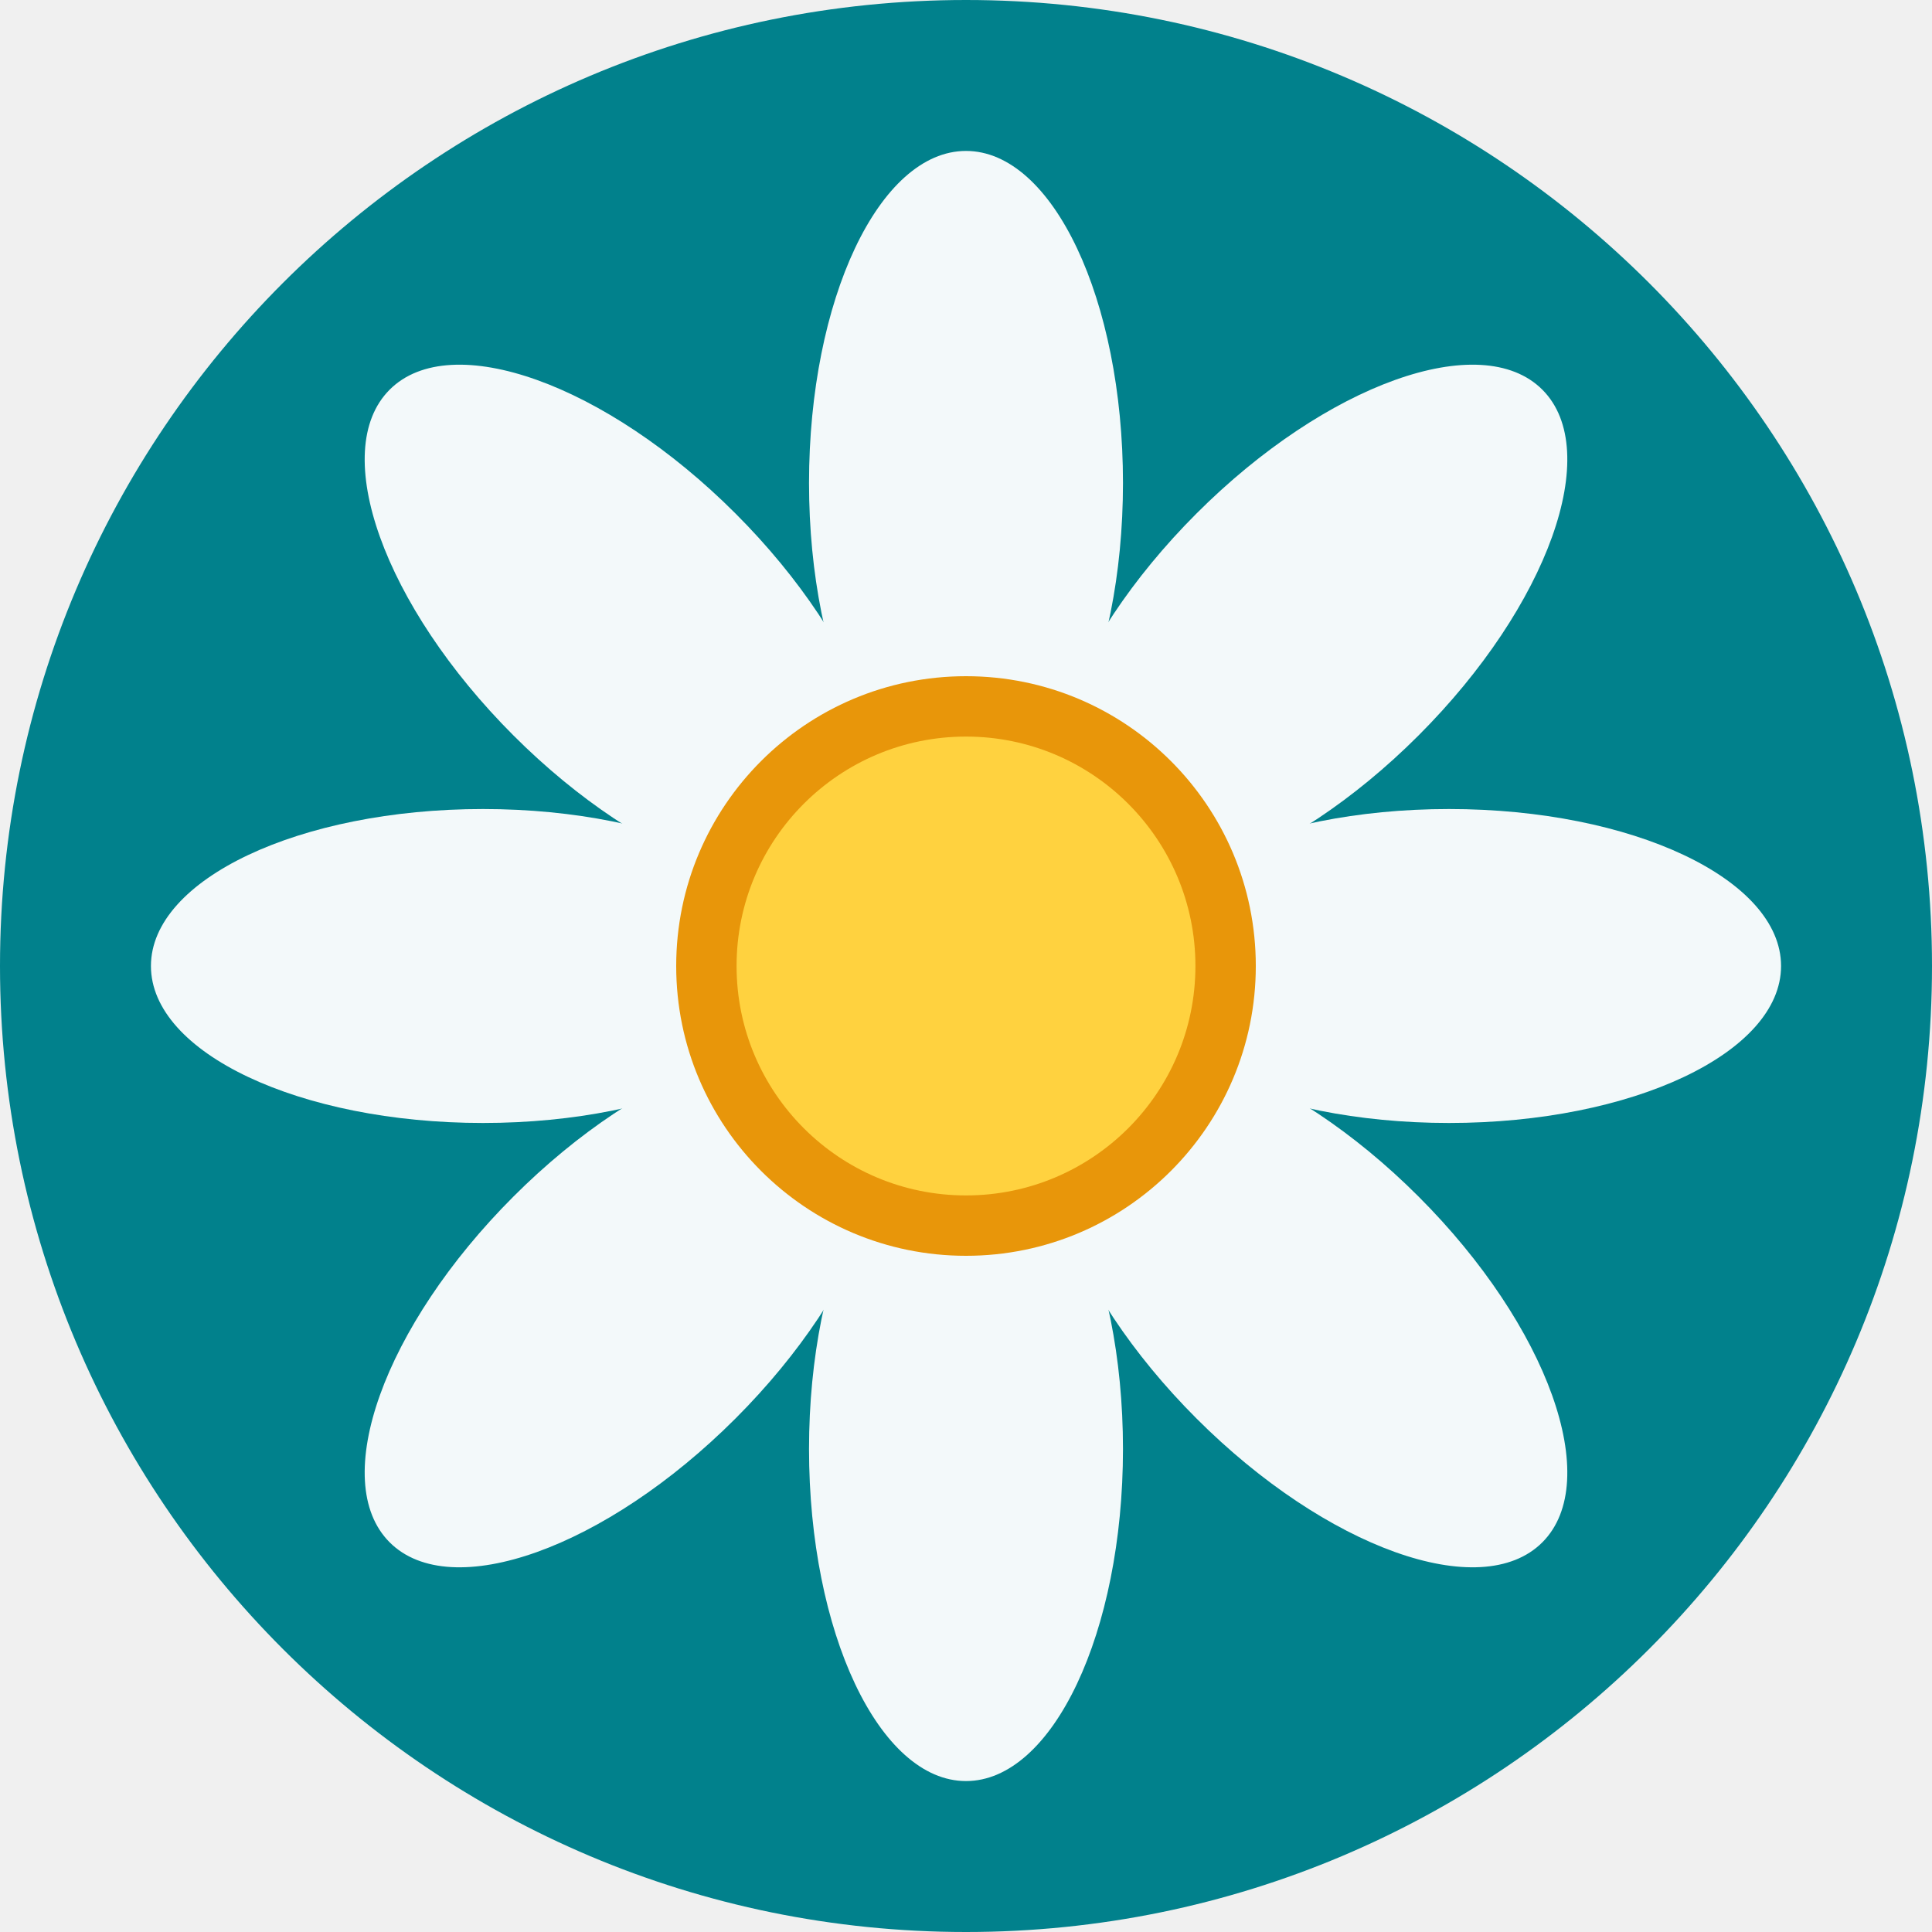
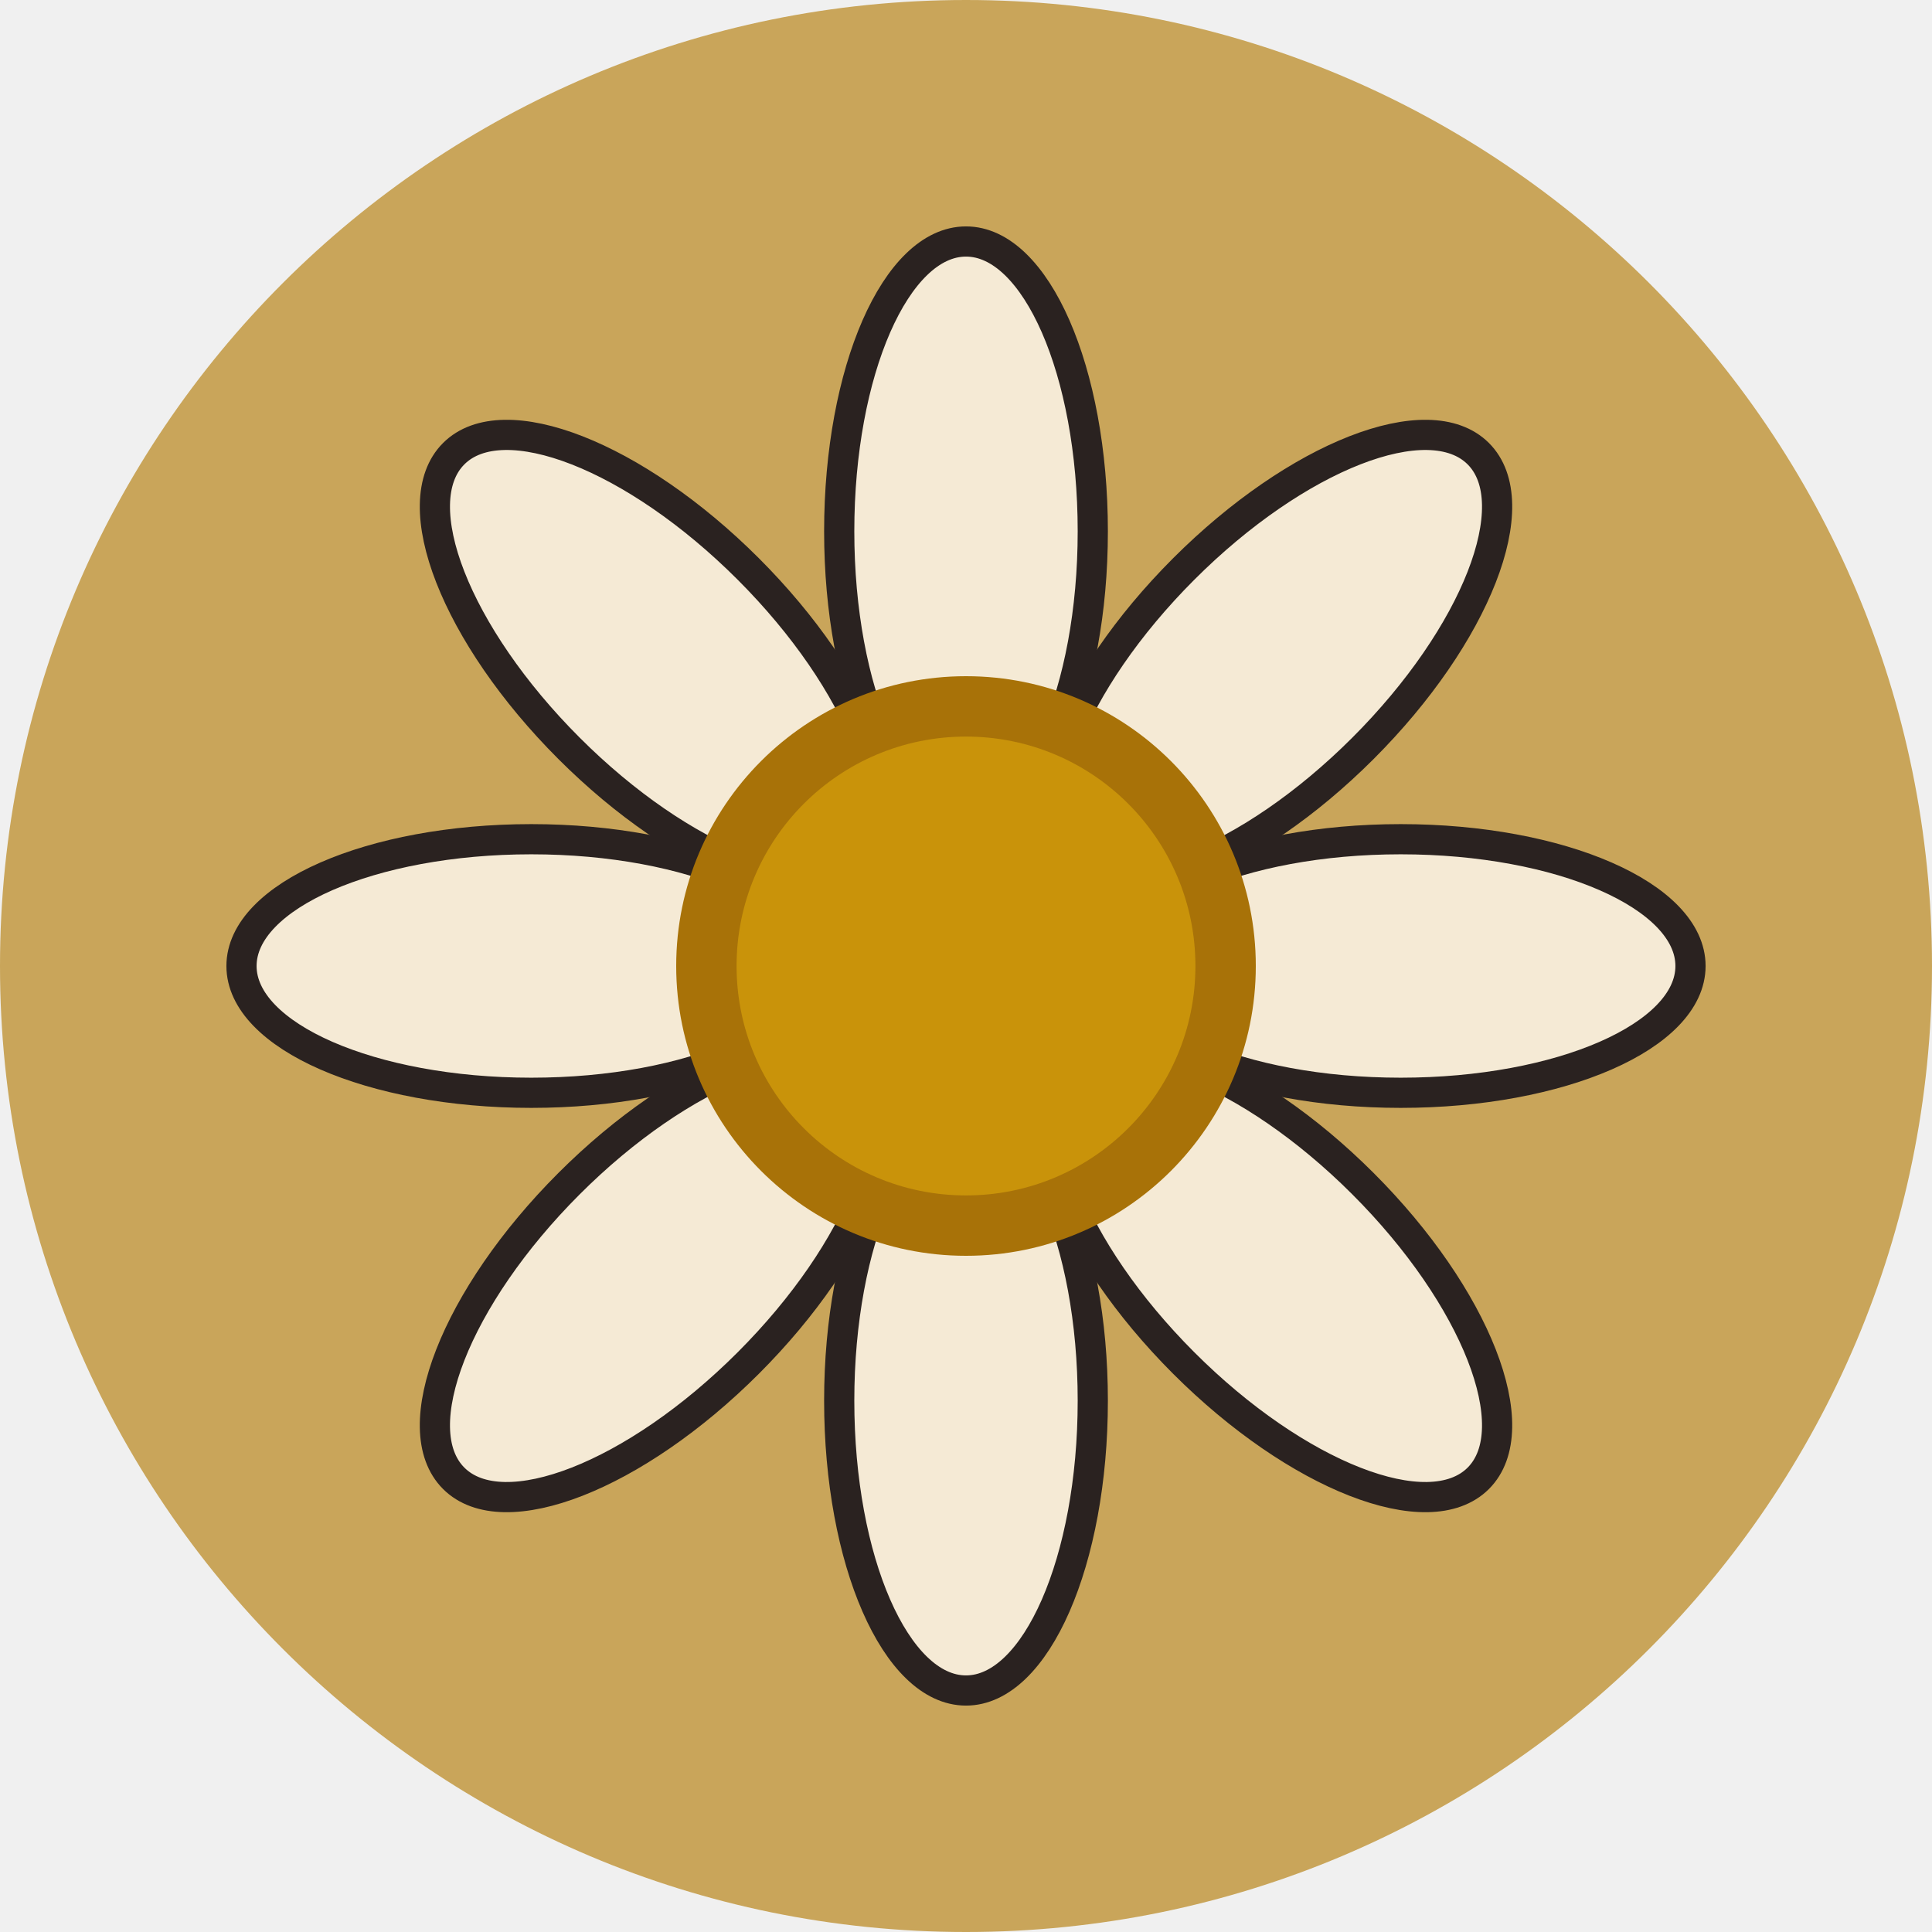
<svg xmlns="http://www.w3.org/2000/svg" viewBox="0 0 32 32">
-   <circle cx="16" cy="16" r="16" fill="#01818C" />
-   <g fill="white" opacity="0.95" transform="translate(16,16)">
-     <ellipse rx="2.6" ry="5.5" cy="-8" transform="rotate(0)" />
-     <ellipse rx="2.6" ry="5.5" cy="-8" transform="rotate(45)" />
-     <ellipse rx="2.6" ry="5.5" cy="-8" transform="rotate(90)" />
-     <ellipse rx="2.6" ry="5.5" cy="-8" transform="rotate(135)" />
-     <ellipse rx="2.6" ry="5.5" cy="-8" transform="rotate(180)" />
-     <ellipse rx="2.6" ry="5.5" cy="-8" transform="rotate(225)" />
-     <ellipse rx="2.6" ry="5.5" cy="-8" transform="rotate(270)" />
-     <ellipse rx="2.6" ry="5.5" cy="-8" transform="rotate(315)" />
+   <circle cx="16" cy="16" r="16" fill="#C9A55A" />
+   <g transform="translate(16,16)">
+     <ellipse rx="2.1" ry="4.8" cy="-7.2" fill="#F5EAD5" stroke="#2A2220" stroke-width="0.5" transform="rotate(0)" />
+     <ellipse rx="2.1" ry="4.8" cy="-7.2" fill="#F5EAD5" stroke="#2A2220" stroke-width="0.5" transform="rotate(45)" />
+     <ellipse rx="2.1" ry="4.8" cy="-7.2" fill="#F5EAD5" stroke="#2A2220" stroke-width="0.5" transform="rotate(90)" />
+     <ellipse rx="2.1" ry="4.8" cy="-7.2" fill="#F5EAD5" stroke="#2A2220" stroke-width="0.5" transform="rotate(135)" />
+     <ellipse rx="2.1" ry="4.8" cy="-7.2" fill="#F5EAD5" stroke="#2A2220" stroke-width="0.5" transform="rotate(180)" />
+     <ellipse rx="2.1" ry="4.8" cy="-7.2" fill="#F5EAD5" stroke="#2A2220" stroke-width="0.5" transform="rotate(225)" />
+     <ellipse rx="2.1" ry="4.8" cy="-7.2" fill="#F5EAD5" stroke="#2A2220" stroke-width="0.5" transform="rotate(270)" />
+     <ellipse rx="2.1" ry="4.8" cy="-7.2" fill="#F5EAD5" stroke="#2A2220" stroke-width="0.5" transform="rotate(315)" />
  </g>
-   <circle cx="16" cy="16" r="4.8" fill="#e8960a" />
-   <circle cx="16" cy="16" r="3.8" fill="#FFD23F" />
+   <circle cx="16" cy="16" r="4.8" fill="#A87208" />
+   <circle cx="16" cy="16" r="3.8" fill="#C9930A" />
</svg>
